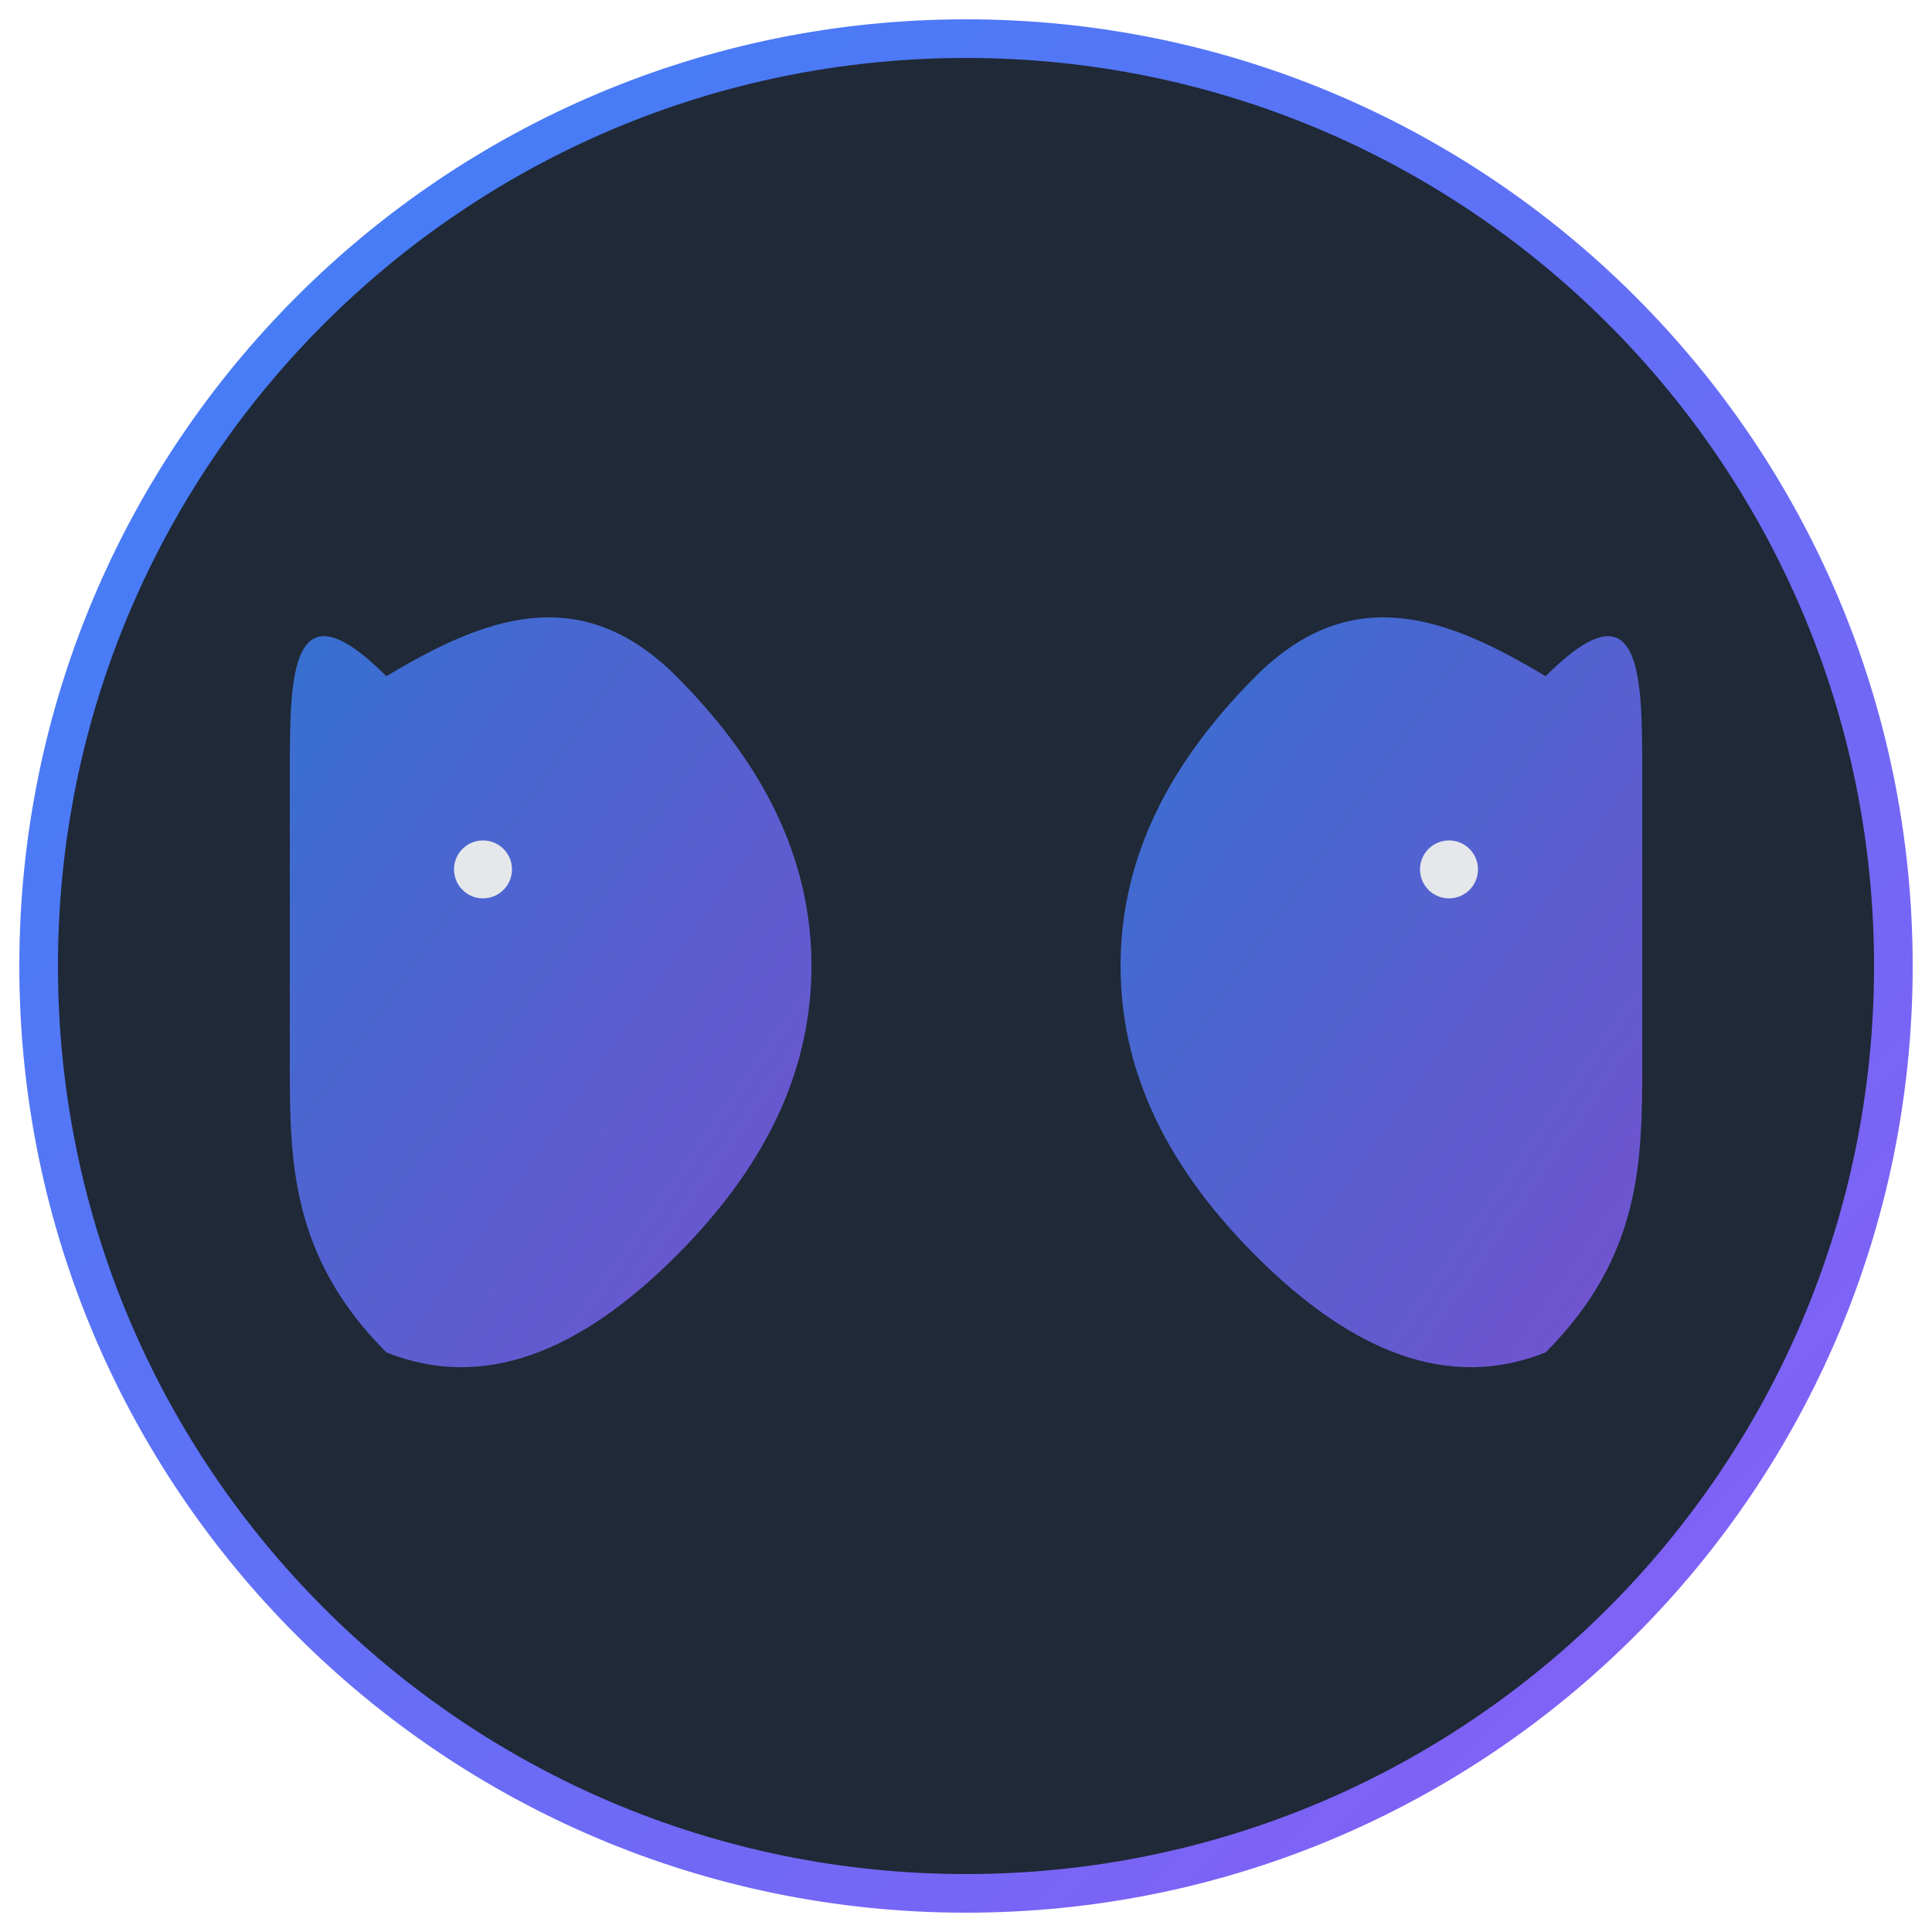
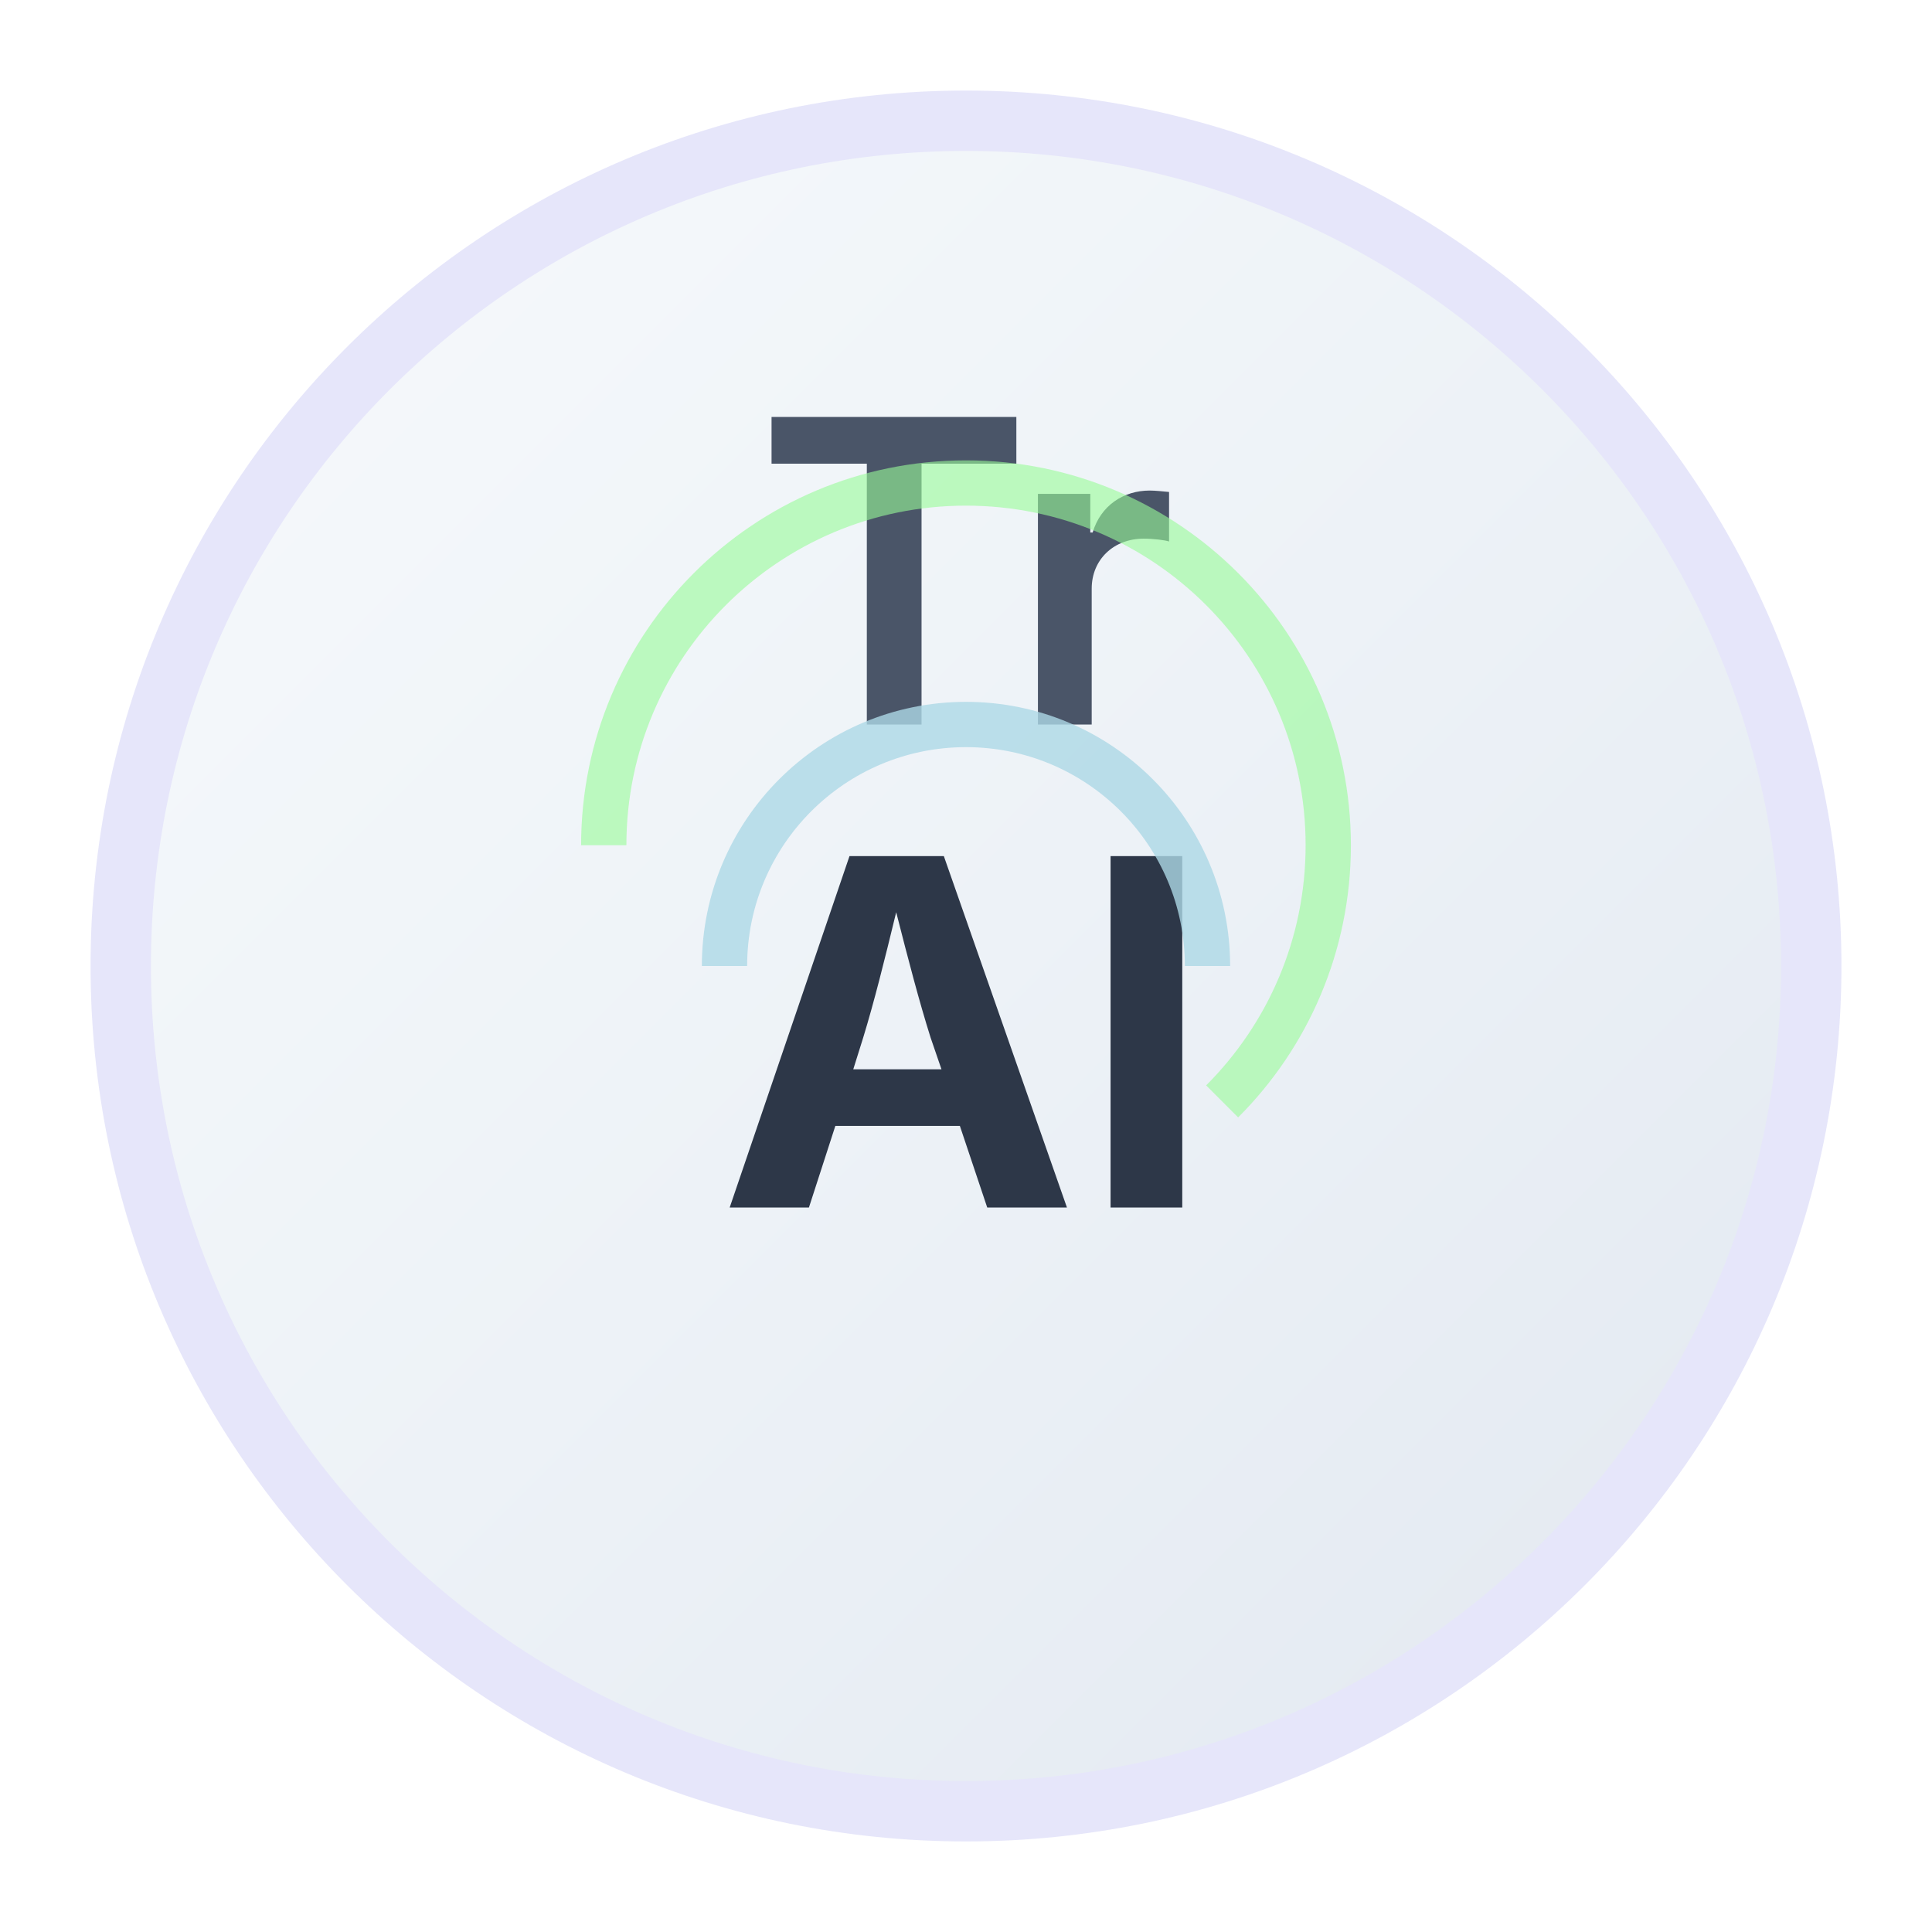
- <svg xmlns="http://www.w3.org/2000/svg" width="100" height="100" viewBox="0 0 100 100">
+ <svg xmlns="http://www.w3.org/2000/svg" width="64" height="64" viewBox="0 0 64 64" fill="none">
+   <circle cx="32" cy="32" r="28" fill="url(#therapeuticGradient)" stroke="#E6E6FA" stroke-width="2" />
+   <text x="32" y="24" text-anchor="middle" font-family="system-ui, -apple-system, sans-serif" font-size="14" font-weight="600" fill="#4A5568">Tr</text>
+   <text x="32" y="40" text-anchor="middle" font-family="system-ui, -apple-system, sans-serif" font-size="16" font-weight="700" fill="#2D3748">AI</text>
+   <path d="M20 28c0-6.627 5.373-12 12-12s12 5.373 12 12c0 3.314-1.343 6.314-3.515 8.485" stroke="#98FB98" stroke-width="1.5" fill="none" opacity="0.6" />
+   <path d="M24 32c0-4.418 3.582-8 8-8s8 3.582 8 8" stroke="#ADD8E6" stroke-width="1.5" fill="none" opacity="0.8" />
  <defs>
-     <linearGradient id="faceGradient" x1="0%" y1="0%" x2="100%" y2="100%">
-       <stop offset="0%" style="stop-color:#3B82F6;stop-opacity:1" />
-       <stop offset="100%" style="stop-color:#8B5CF6;stop-opacity:1" />
+     <linearGradient id="therapeuticGradient" x1="0%" y1="0%" x2="100%" y2="100%">
+       <stop offset="0%" style="stop-color:#F7FAFC;stop-opacity:1" />
+       <stop offset="50%" style="stop-color:#EDF2F7;stop-opacity:1" />
+       <stop offset="100%" style="stop-color:#E2E8F0;stop-opacity:1" />
    </linearGradient>
  </defs>
-   <circle cx="50" cy="50" r="48" fill="#1F2937" stroke="url(#faceGradient)" stroke-width="2" />
-   <path d="M20 35 C15 30, 15 35, 15 40 C15 45, 15 50, 15 55 C15 60, 15 65, 20 70 C25 72, 30 70, 35 65 C40 60, 42 55, 42 50 C42 45, 40 40, 35 35 C30 30, 25 32, 20 35 Z" fill="url(#faceGradient)" opacity="0.8" />
-   <path d="M80 35 C85 30, 85 35, 85 40 C85 45, 85 50, 85 55 C85 60, 85 65, 80 70 C75 72, 70 70, 65 65 C60 60, 58 55, 58 50 C58 45, 60 40, 65 35 C70 30, 75 32, 80 35 Z" fill="url(#faceGradient)" opacity="0.8" />
-   <line x1="50" y1="25" x2="50" y2="75" stroke="url(#faceGradient)" stroke-width="1" opacity="0.5" />
-   <circle cx="25" cy="45" r="1.5" fill="#E5E7EB" />
-   <circle cx="75" cy="45" r="1.5" fill="#E5E7EB" />
</svg>
